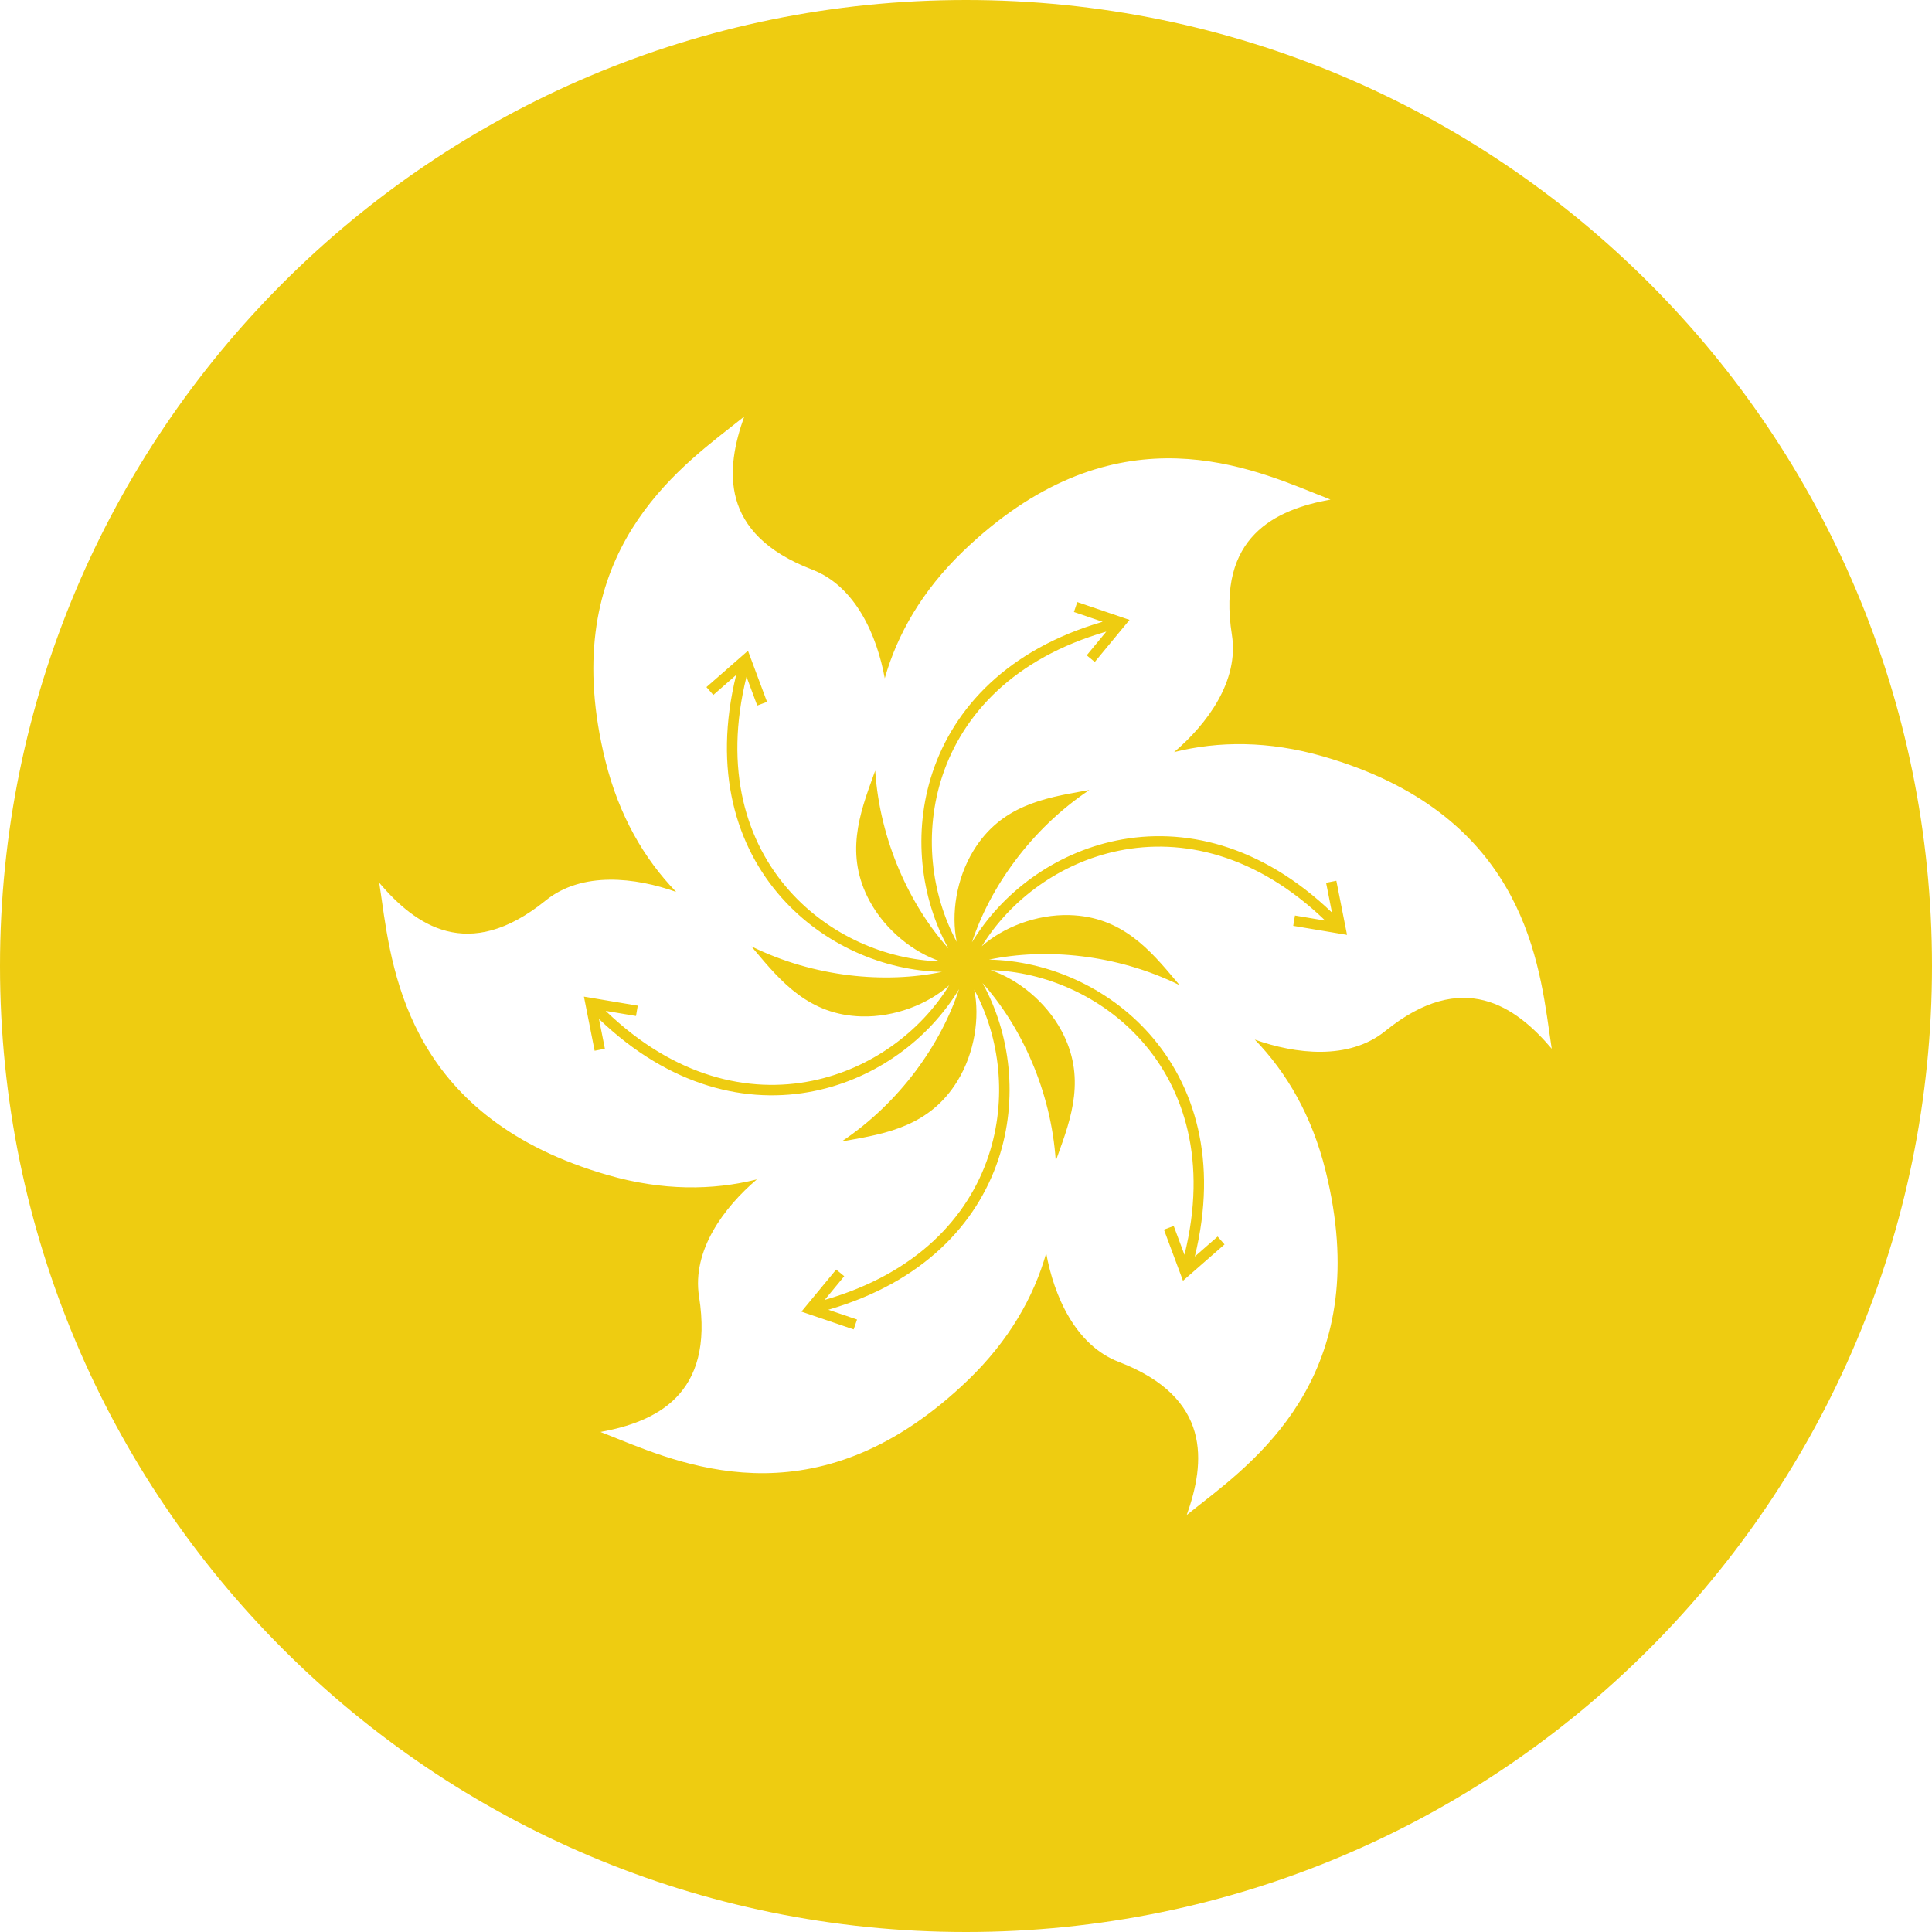
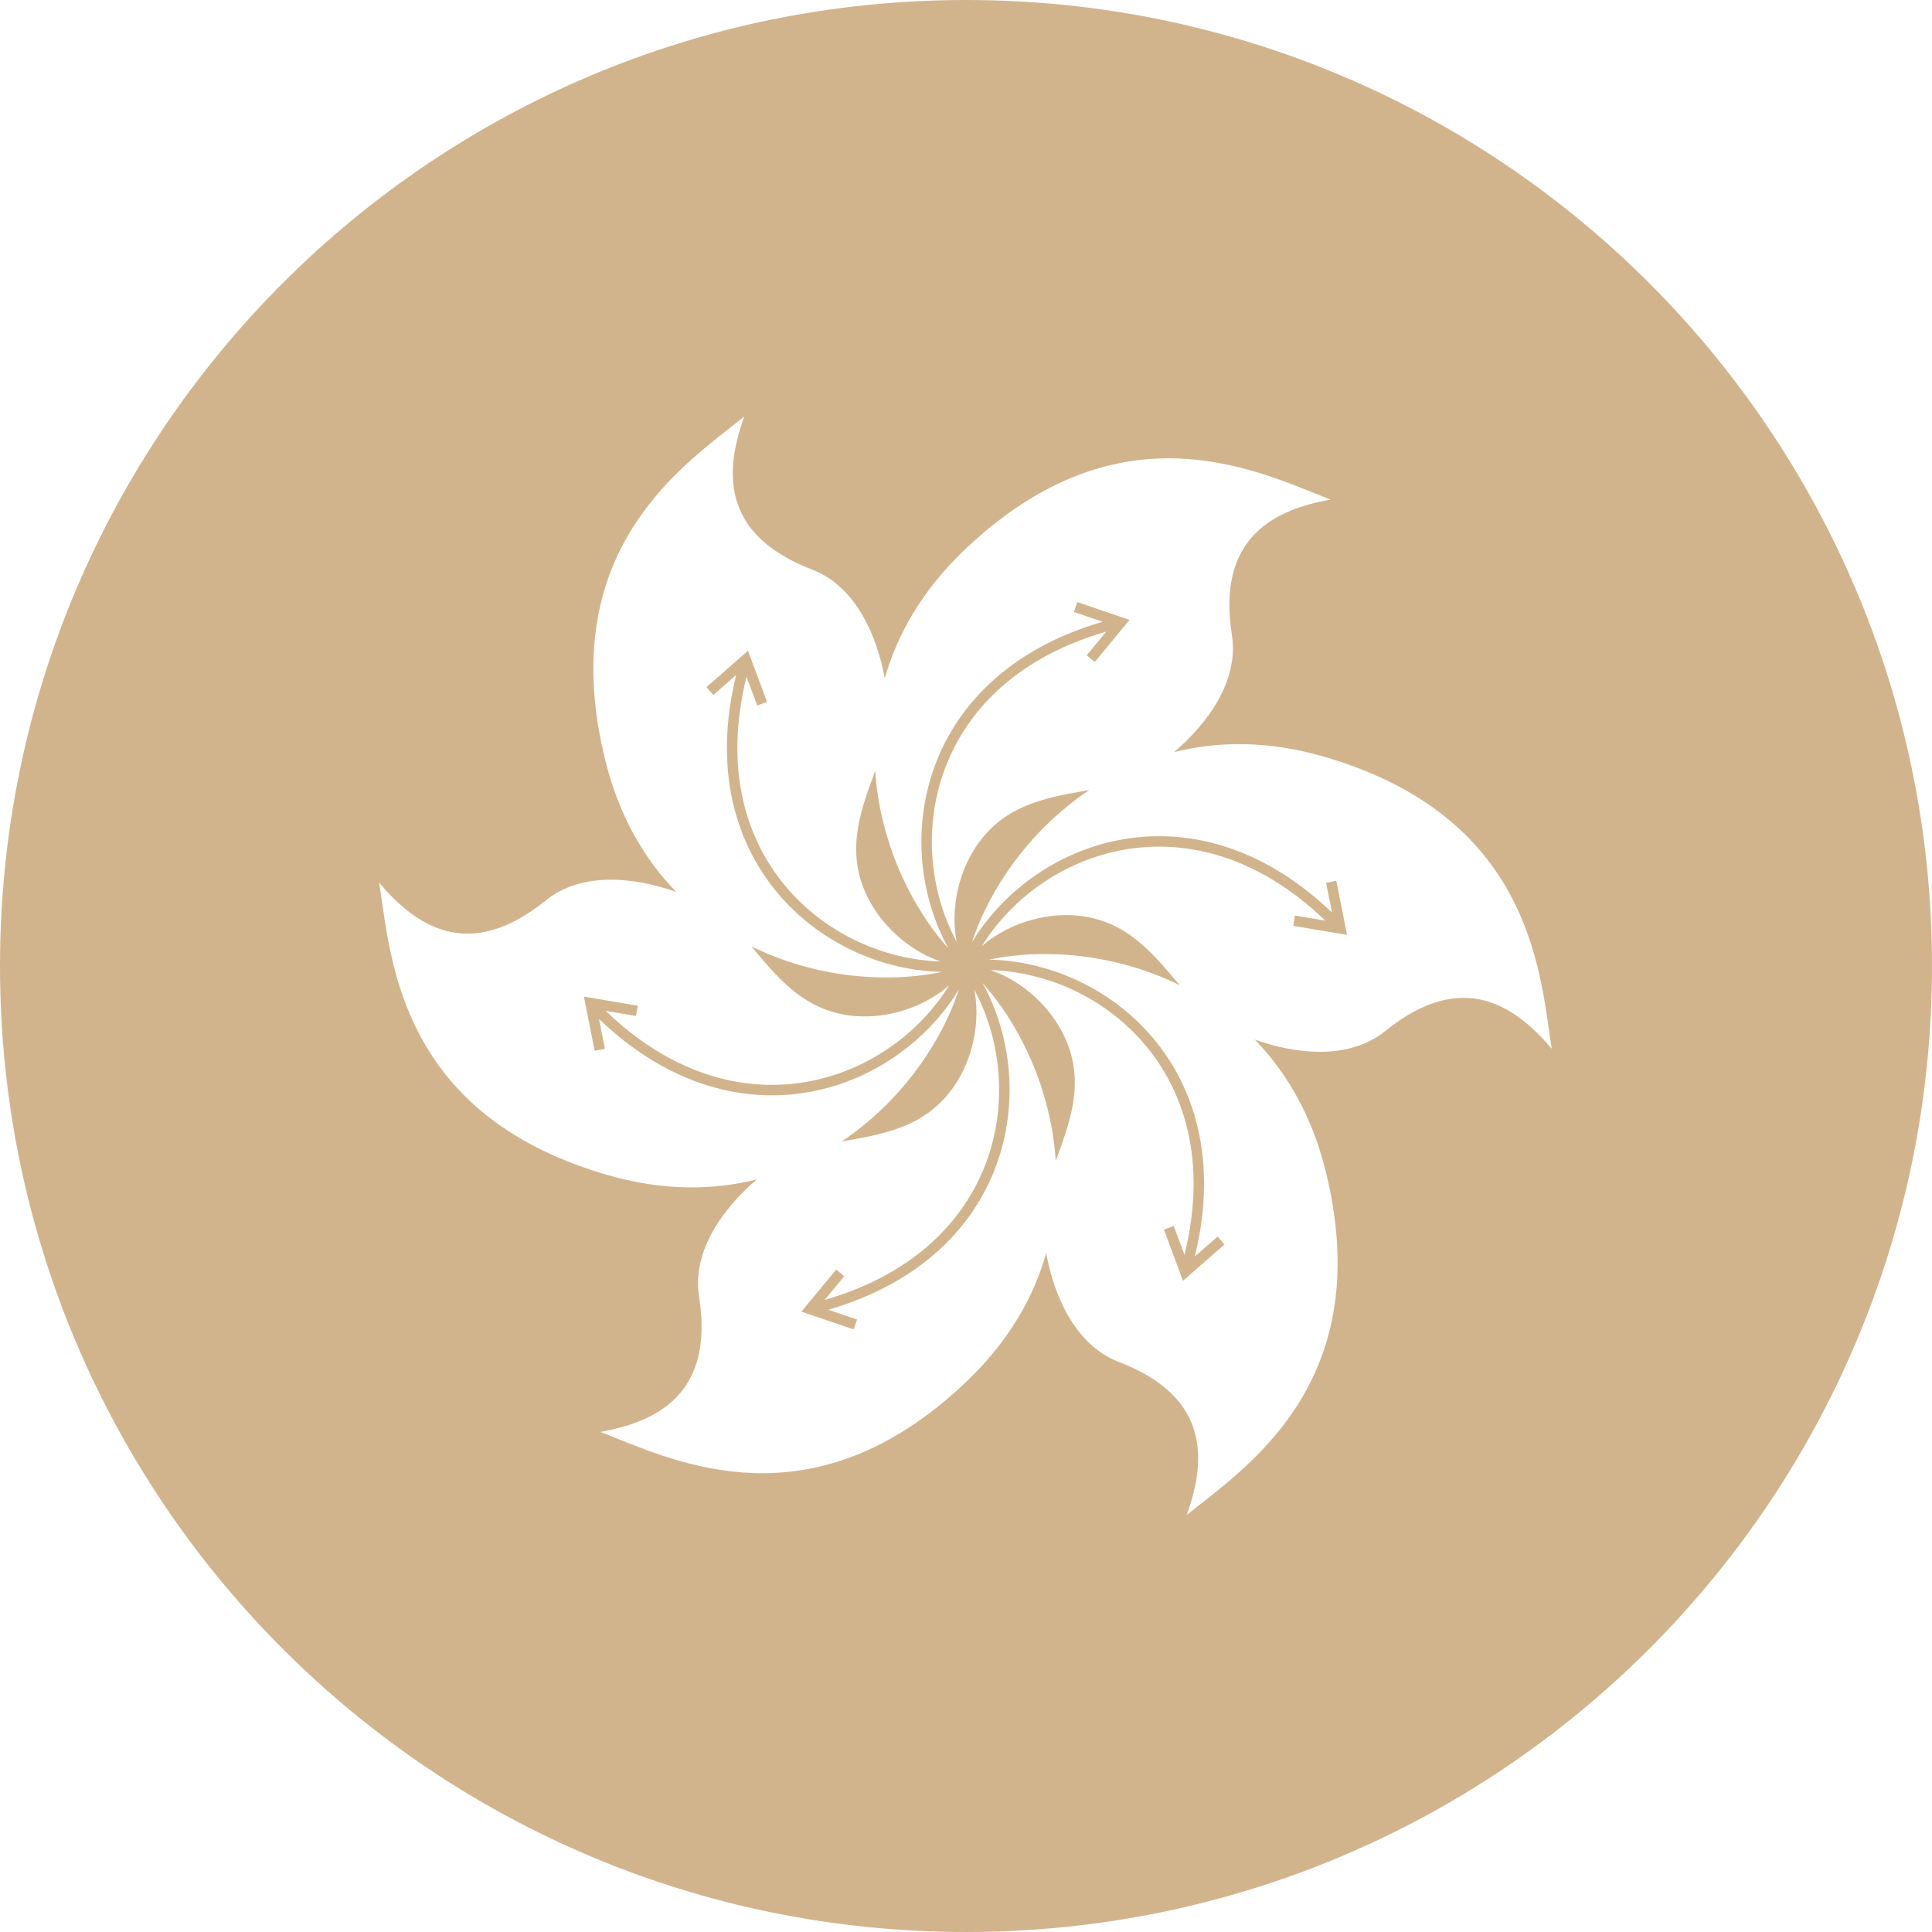
- <svg xmlns="http://www.w3.org/2000/svg" width="1294" height="1294" viewBox="0 0 1294 1294" fill="none">
-   <path fill-rule="evenodd" clip-rule="evenodd" d="M647 1294C1004.33 1294 1294 1004.33 1294 647C1294 289.672 1004.33 0 647 0C289.672 0 0 289.672 0 647C0 1004.33 289.672 1294 647 1294ZM582.461 603.5C593.04 623.03 611.802 637.903 629.856 643.915C593.315 642.868 555.232 626.438 528.703 596.567C499.913 564.149 484.529 515.657 499.984 453.247L507.181 472.551L513.74 470.105L500.97 435.857L473.156 460.194L477.766 465.462L493.063 452.077C477.316 516.288 493.094 567.013 523.469 601.215C551.597 632.886 592.068 650.18 630.896 650.942C593.151 658.831 545.554 654.709 503.238 633.852C504.001 634.756 504.765 635.665 505.531 636.577L505.532 636.578L505.533 636.579C522.979 657.33 541.873 679.806 577.025 680.761C599.229 681.365 621.49 672.553 635.724 659.923C616.546 691.046 583.275 715.811 544.142 723.85C501.673 732.574 451.985 721.651 405.664 677.062L425.98 680.481L427.142 673.578L391.097 667.513L398.267 703.769L405.133 702.411L401.19 682.471C448.925 728.214 500.743 739.911 545.55 730.707C587.042 722.184 622.254 695.782 642.328 662.538C630.287 699.169 602.919 738.328 563.7 764.546C564.864 764.337 566.033 764.13 567.206 763.922L567.208 763.922C593.902 759.19 622.814 754.064 641.217 724.099C652.841 705.172 656.341 681.488 652.521 662.846C669.885 695.016 674.697 736.212 662.092 774.121C648.413 815.263 614.109 852.832 552.334 870.653L565.452 854.767L560.055 850.31L536.78 878.494L571.763 890.413L574.021 883.786L554.78 877.231C618.263 858.763 654.302 819.737 668.734 776.33C682.099 736.135 676.84 692.438 658.086 658.432C683.791 687.175 704.02 730.457 707.115 777.532C707.517 776.42 707.922 775.303 708.329 774.182C717.578 748.698 727.595 721.096 710.846 690.175C700.267 670.645 681.505 655.772 663.451 649.76C699.992 650.807 738.075 667.238 764.604 697.109C793.394 729.526 808.777 778.019 793.323 840.428L786.126 821.124L779.567 823.57L792.337 857.818L820.151 833.481L815.541 828.213L800.244 841.598C815.991 777.387 800.213 726.663 769.838 692.461C741.71 660.789 701.238 643.495 662.411 642.733C700.155 634.845 747.752 638.966 790.067 659.822C789.305 658.919 788.541 658.011 787.775 657.099L787.774 657.098L787.773 657.097L787.773 657.097C770.327 636.345 751.433 613.87 716.281 612.915C694.077 612.311 671.816 621.123 657.582 633.753C676.76 602.63 710.031 577.864 749.164 569.825C791.633 561.101 841.321 572.025 887.642 616.613L867.325 613.195L866.164 620.098L902.209 626.162L895.039 589.907L888.173 591.265L892.115 611.205C844.381 565.462 792.563 553.764 747.756 562.969C706.264 571.492 671.052 597.894 650.978 631.137C663.019 594.506 690.387 555.347 729.606 529.129C728.488 529.33 727.365 529.529 726.238 529.729L726.099 529.753H726.098C699.404 534.486 670.492 539.611 652.089 569.577C640.465 588.503 636.965 612.188 640.785 630.829C623.421 598.66 618.609 557.464 631.214 519.554C644.893 478.413 679.197 440.844 740.972 423.023L727.854 438.908L733.251 443.365L756.526 415.182L721.543 403.263L719.285 409.889L738.526 416.444C675.043 434.912 639.004 473.939 624.571 517.345C611.207 557.54 616.466 601.237 635.219 635.244C609.516 606.501 589.287 563.22 586.191 516.145C585.79 517.257 585.385 518.373 584.978 519.493C575.729 544.978 565.712 572.579 582.461 603.5ZM786.364 503.751C808.291 485.14 829.999 456.218 825.096 425.235C814.631 359.108 854.553 341.255 891.113 334.58C887.833 333.316 884.32 331.901 880.587 330.397L880.566 330.388C831.073 310.448 742.976 274.955 644.995 369.29C617.559 395.705 600.97 424.851 592.592 454.3C587.438 426.005 573.245 392.745 543.961 381.5C481.461 357.5 485.961 314 498.461 279C495.726 281.209 492.744 283.544 489.575 286.024L489.557 286.039C447.542 318.93 372.755 377.478 405.461 509.5C414.619 546.468 431.566 575.408 452.88 597.388C425.8 587.704 389.898 583.365 365.518 603.103C313.483 645.23 278.061 619.582 254 591.257C254.547 594.737 255.079 598.495 255.644 602.488C263.121 655.32 276.432 749.361 407.119 787.047C443.713 797.6 477.249 797.394 506.942 789.925C485.015 808.536 463.306 837.457 468.21 868.441C478.675 934.567 438.753 952.42 402.192 959.095C405.472 960.359 408.983 961.773 412.714 963.276L412.719 963.278L412.74 963.287C462.233 983.227 550.33 1018.72 648.311 924.385C675.747 897.97 692.337 868.823 700.715 839.374C705.868 867.668 720.061 900.93 749.346 912.175C811.846 936.175 807.346 979.675 794.846 1014.68C797.584 1012.46 800.569 1010.13 803.74 1007.64L803.75 1007.64C845.765 974.745 920.552 916.197 887.846 784.175C878.688 747.208 861.742 718.268 840.427 696.288C867.508 705.972 903.408 710.311 927.788 690.573C979.823 648.446 1015.25 674.093 1039.31 702.418C1038.76 698.938 1038.23 695.181 1037.66 691.187C1030.18 638.356 1016.87 544.314 886.187 506.628C849.593 496.075 816.057 496.281 786.364 503.751Z" fill="#EECC11" />
+ <svg xmlns="http://www.w3.org/2000/svg" width="600" height="600" viewBox="0 0 600 600" fill="none">
+   <path fill-rule="evenodd" clip-rule="evenodd" d="M300 600C465.685 600 600 465.685 600 300C600 134.315 465.685 0 300 0C134.315 0 0 134.315 0 300C0 465.685 134.315 600 300 600ZM270.075 279.83C274.98 288.886 283.679 295.782 292.051 298.57C275.107 298.084 257.449 290.466 245.148 276.615C231.799 261.584 224.666 239.099 231.832 210.161L235.169 219.112L238.21 217.978L232.289 202.098L219.392 213.382L221.53 215.825L228.623 209.618C221.321 239.392 228.637 262.912 242.721 278.77C255.764 293.456 274.529 301.475 292.533 301.828C275.032 305.486 252.962 303.575 233.341 293.904C233.694 294.323 234.048 294.744 234.404 295.167L234.404 295.167L234.405 295.168C242.494 304.79 251.255 315.211 267.554 315.654C277.849 315.934 288.171 311.848 294.771 305.992C285.879 320.423 270.452 331.906 252.307 335.634C232.615 339.679 209.576 334.614 188.098 313.939L197.518 315.524L198.056 312.323L181.343 309.511L184.668 326.323L187.852 325.693L186.023 316.447C208.157 337.657 232.184 343.081 252.96 338.813C272.199 334.861 288.526 322.619 297.834 307.205C292.251 324.19 279.561 342.347 261.376 354.504L261.802 354.427L262.392 354.322L263.002 354.214C275.38 352.02 288.785 349.643 297.319 335.749C302.709 326.973 304.331 315.991 302.56 307.348C310.611 322.264 312.842 341.365 306.998 358.943C300.655 378.02 284.749 395.44 256.105 403.703L262.188 396.337L259.685 394.27L248.893 407.339L265.114 412.865L266.161 409.793L257.24 406.753C286.675 398.19 303.386 380.094 310.078 359.968C316.275 341.33 313.836 321.069 305.141 305.301C317.059 318.628 326.439 338.697 327.874 360.525C327.944 360.331 328.014 360.137 328.085 359.942C328.197 359.631 328.311 359.319 328.424 359.007L328.437 358.972C332.725 347.155 337.37 334.357 329.604 320.02C324.699 310.964 315.999 304.068 307.628 301.28C324.571 301.765 342.23 309.384 354.531 323.234C367.88 338.266 375.013 360.75 367.847 389.688L364.51 380.738L361.468 381.872L367.39 397.752L380.286 386.467L378.149 384.025L371.056 390.231C378.358 360.458 371.042 336.938 356.957 321.079C343.915 306.394 325.149 298.375 307.146 298.021C324.647 294.364 346.716 296.275 366.337 305.945C365.984 305.527 365.63 305.106 365.274 304.683L365.274 304.682L365.273 304.682C357.184 295.06 348.423 284.638 332.124 284.195C321.829 283.915 311.507 288.001 304.907 293.857C313.799 279.426 329.226 267.943 347.371 264.216C367.063 260.171 390.102 265.236 411.58 285.91L402.16 284.325L401.622 287.526L418.335 290.338L415.011 273.527L411.827 274.157L413.655 283.403C391.521 262.192 367.495 256.769 346.718 261.036C327.479 264.988 311.152 277.23 301.844 292.645C307.427 275.66 320.118 257.502 338.303 245.346C337.78 245.44 337.255 245.533 336.728 245.626L336.69 245.633L336.676 245.635C324.299 247.83 310.893 250.206 302.359 264.1C296.97 272.876 295.347 283.858 297.118 292.502C289.067 277.586 286.836 258.484 292.68 240.906C299.023 221.83 314.929 204.41 343.573 196.147L337.49 203.512L339.993 205.579L350.785 192.511L334.564 186.984L333.517 190.057L342.438 193.096C313.003 201.659 296.292 219.755 289.6 239.882C283.403 258.519 285.842 278.781 294.538 294.549C282.619 281.221 273.24 261.153 271.804 239.325C271.729 239.535 271.653 239.744 271.577 239.954C271.469 240.252 271.361 240.551 271.252 240.85L271.242 240.878C266.953 252.694 262.309 265.493 270.075 279.83ZM364.62 233.578C374.787 224.949 384.853 211.539 382.579 197.172C377.727 166.511 396.238 158.233 413.19 155.138C411.67 154.552 410.043 153.896 408.314 153.2L408.31 153.198L408.299 153.194C385.351 143.948 344.502 127.491 299.07 171.232C286.349 183.48 278.657 196.994 274.772 210.649C272.382 197.529 265.801 182.107 252.223 176.893C223.243 165.765 225.33 145.595 231.126 129.366C229.861 130.388 228.483 131.467 227.019 132.613L227.013 132.617L227.009 132.621L226.997 132.63C207.516 147.881 172.838 175.029 188.004 236.244C192.25 253.385 200.108 266.804 209.991 276.996C197.434 272.506 180.788 270.494 169.483 279.646C145.355 299.179 128.931 287.287 117.774 274.153C118.028 275.767 118.274 277.509 118.536 279.361C122.004 303.858 128.175 347.463 188.772 364.937C205.74 369.83 221.29 369.735 235.058 366.271C224.891 374.901 214.825 388.311 217.099 402.677C221.951 433.339 203.44 441.617 186.488 444.712C188.007 445.297 189.633 445.952 191.361 446.648L191.369 446.652L191.372 446.653L191.379 446.655C214.327 455.901 255.176 472.359 300.608 428.618C313.33 416.369 321.022 402.855 324.906 389.199C327.296 402.319 333.877 417.742 347.456 422.956C376.435 434.084 374.349 454.254 368.553 470.483C369.823 469.458 371.207 468.374 372.677 467.223L372.682 467.219C392.163 451.968 426.84 424.821 411.675 363.605C407.429 346.464 399.571 333.046 389.688 322.854C402.245 327.344 418.891 329.356 430.196 320.204C454.323 300.671 470.747 312.562 481.904 325.696C481.65 324.083 481.404 322.34 481.142 320.489C477.675 295.992 471.503 252.387 410.906 234.913C393.938 230.019 378.388 230.115 364.62 233.578Z" fill="#D2B48C" />
</svg>
